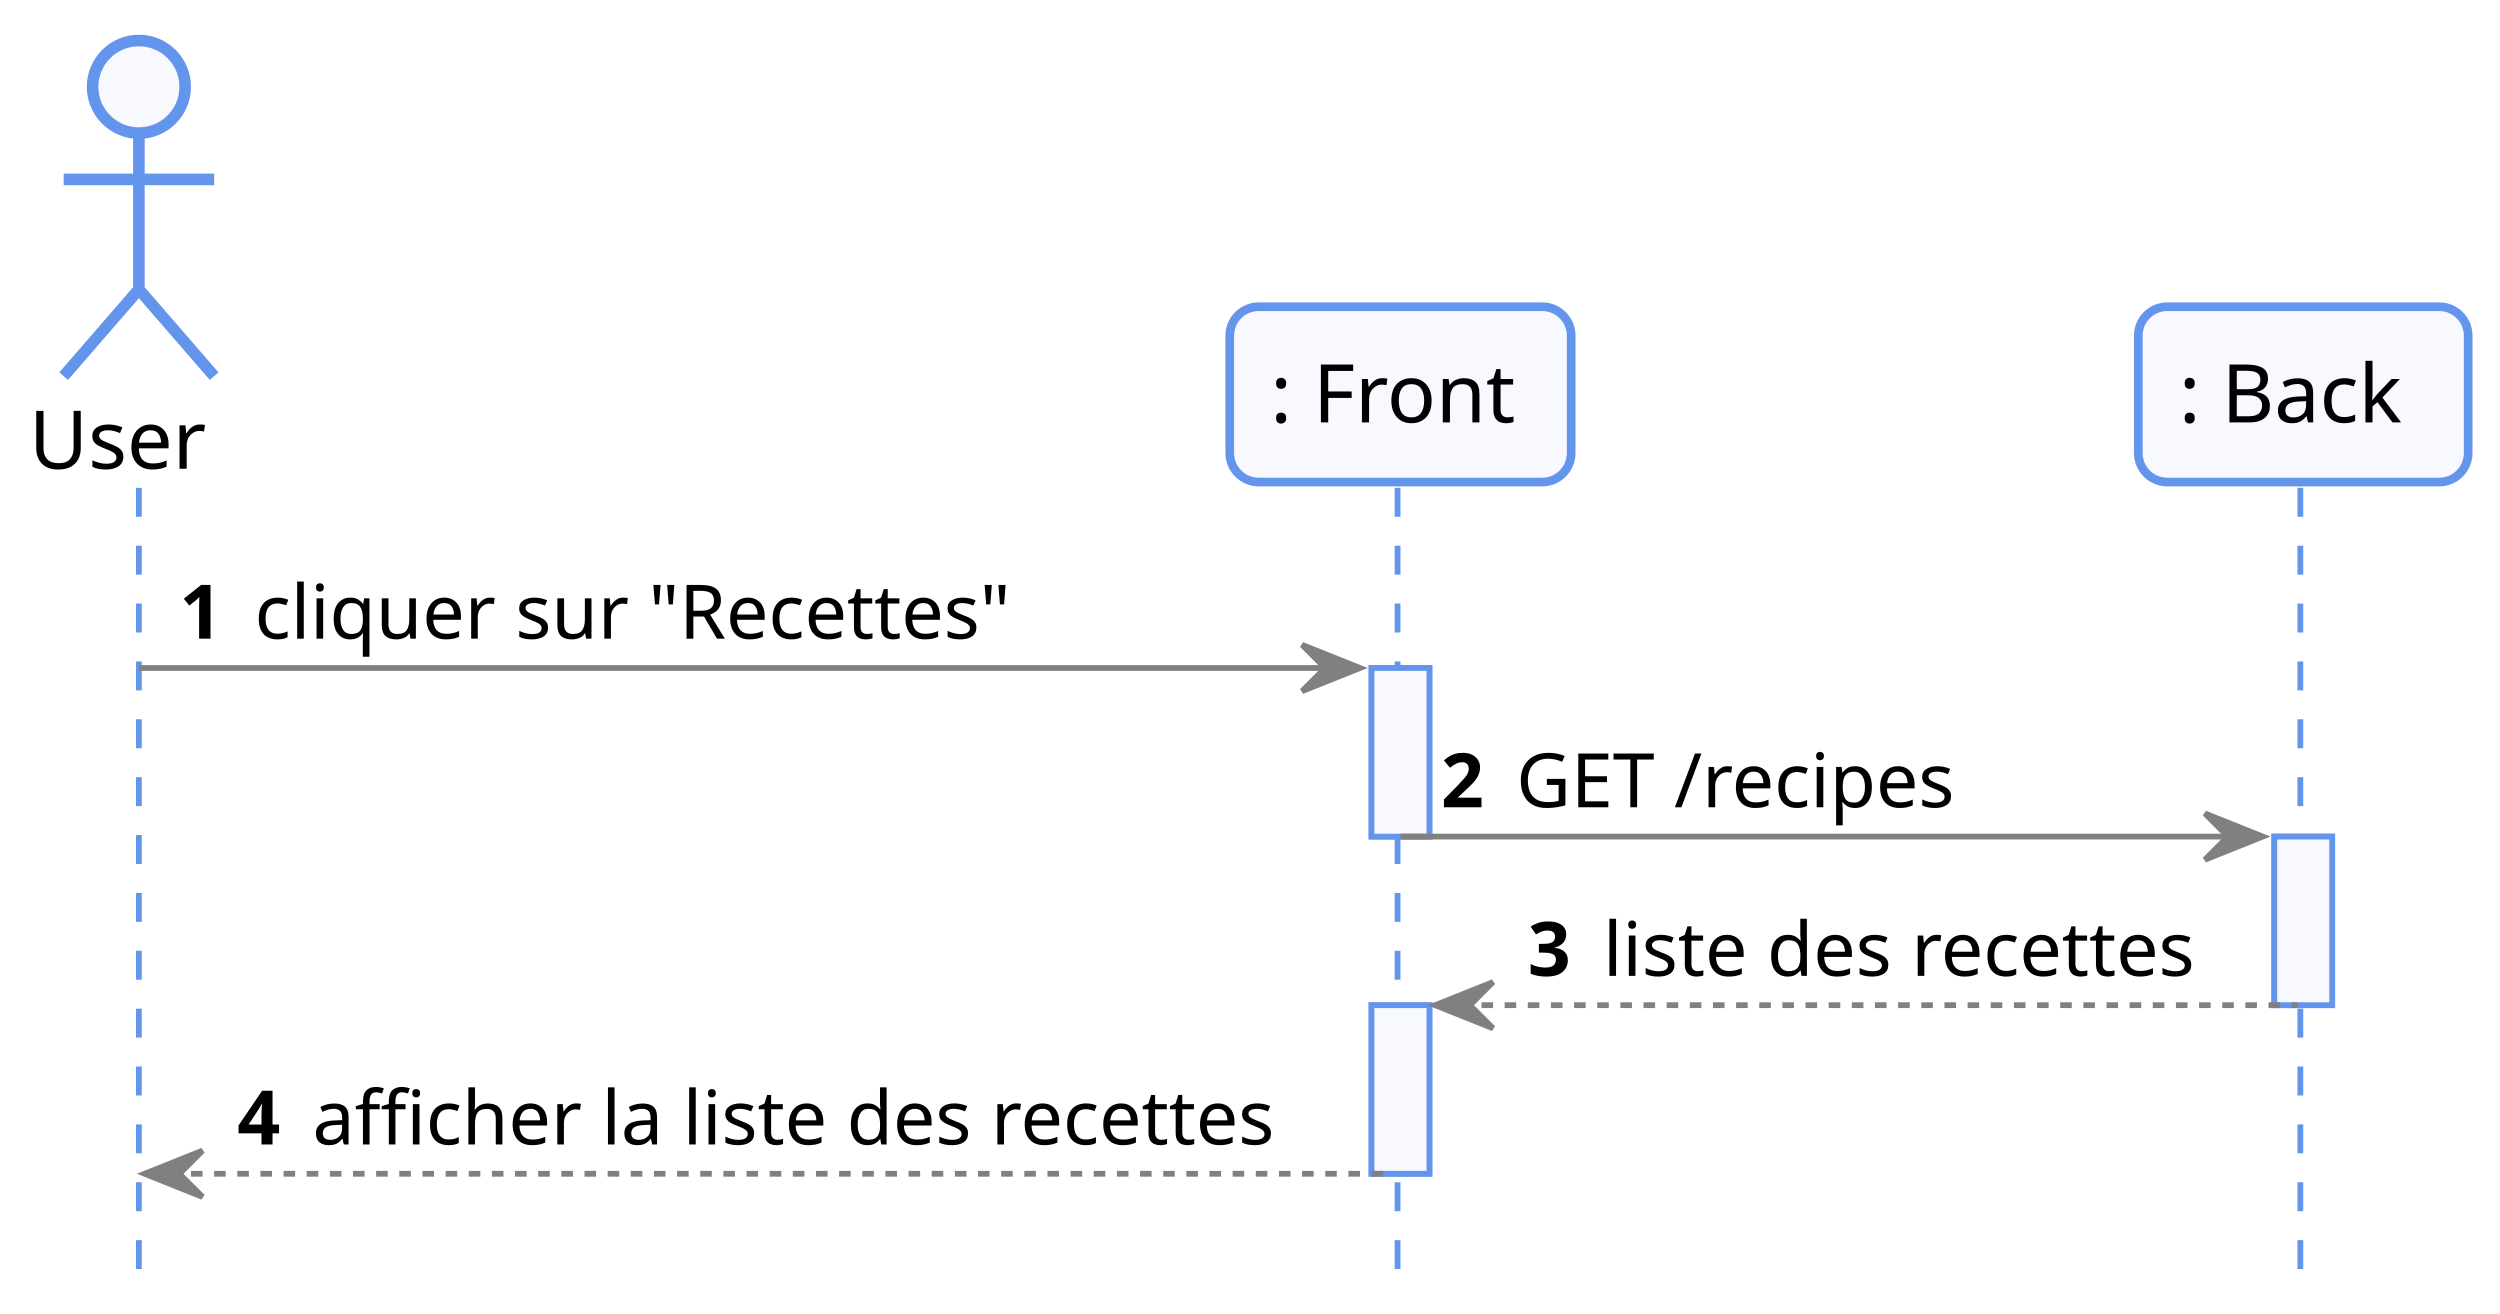
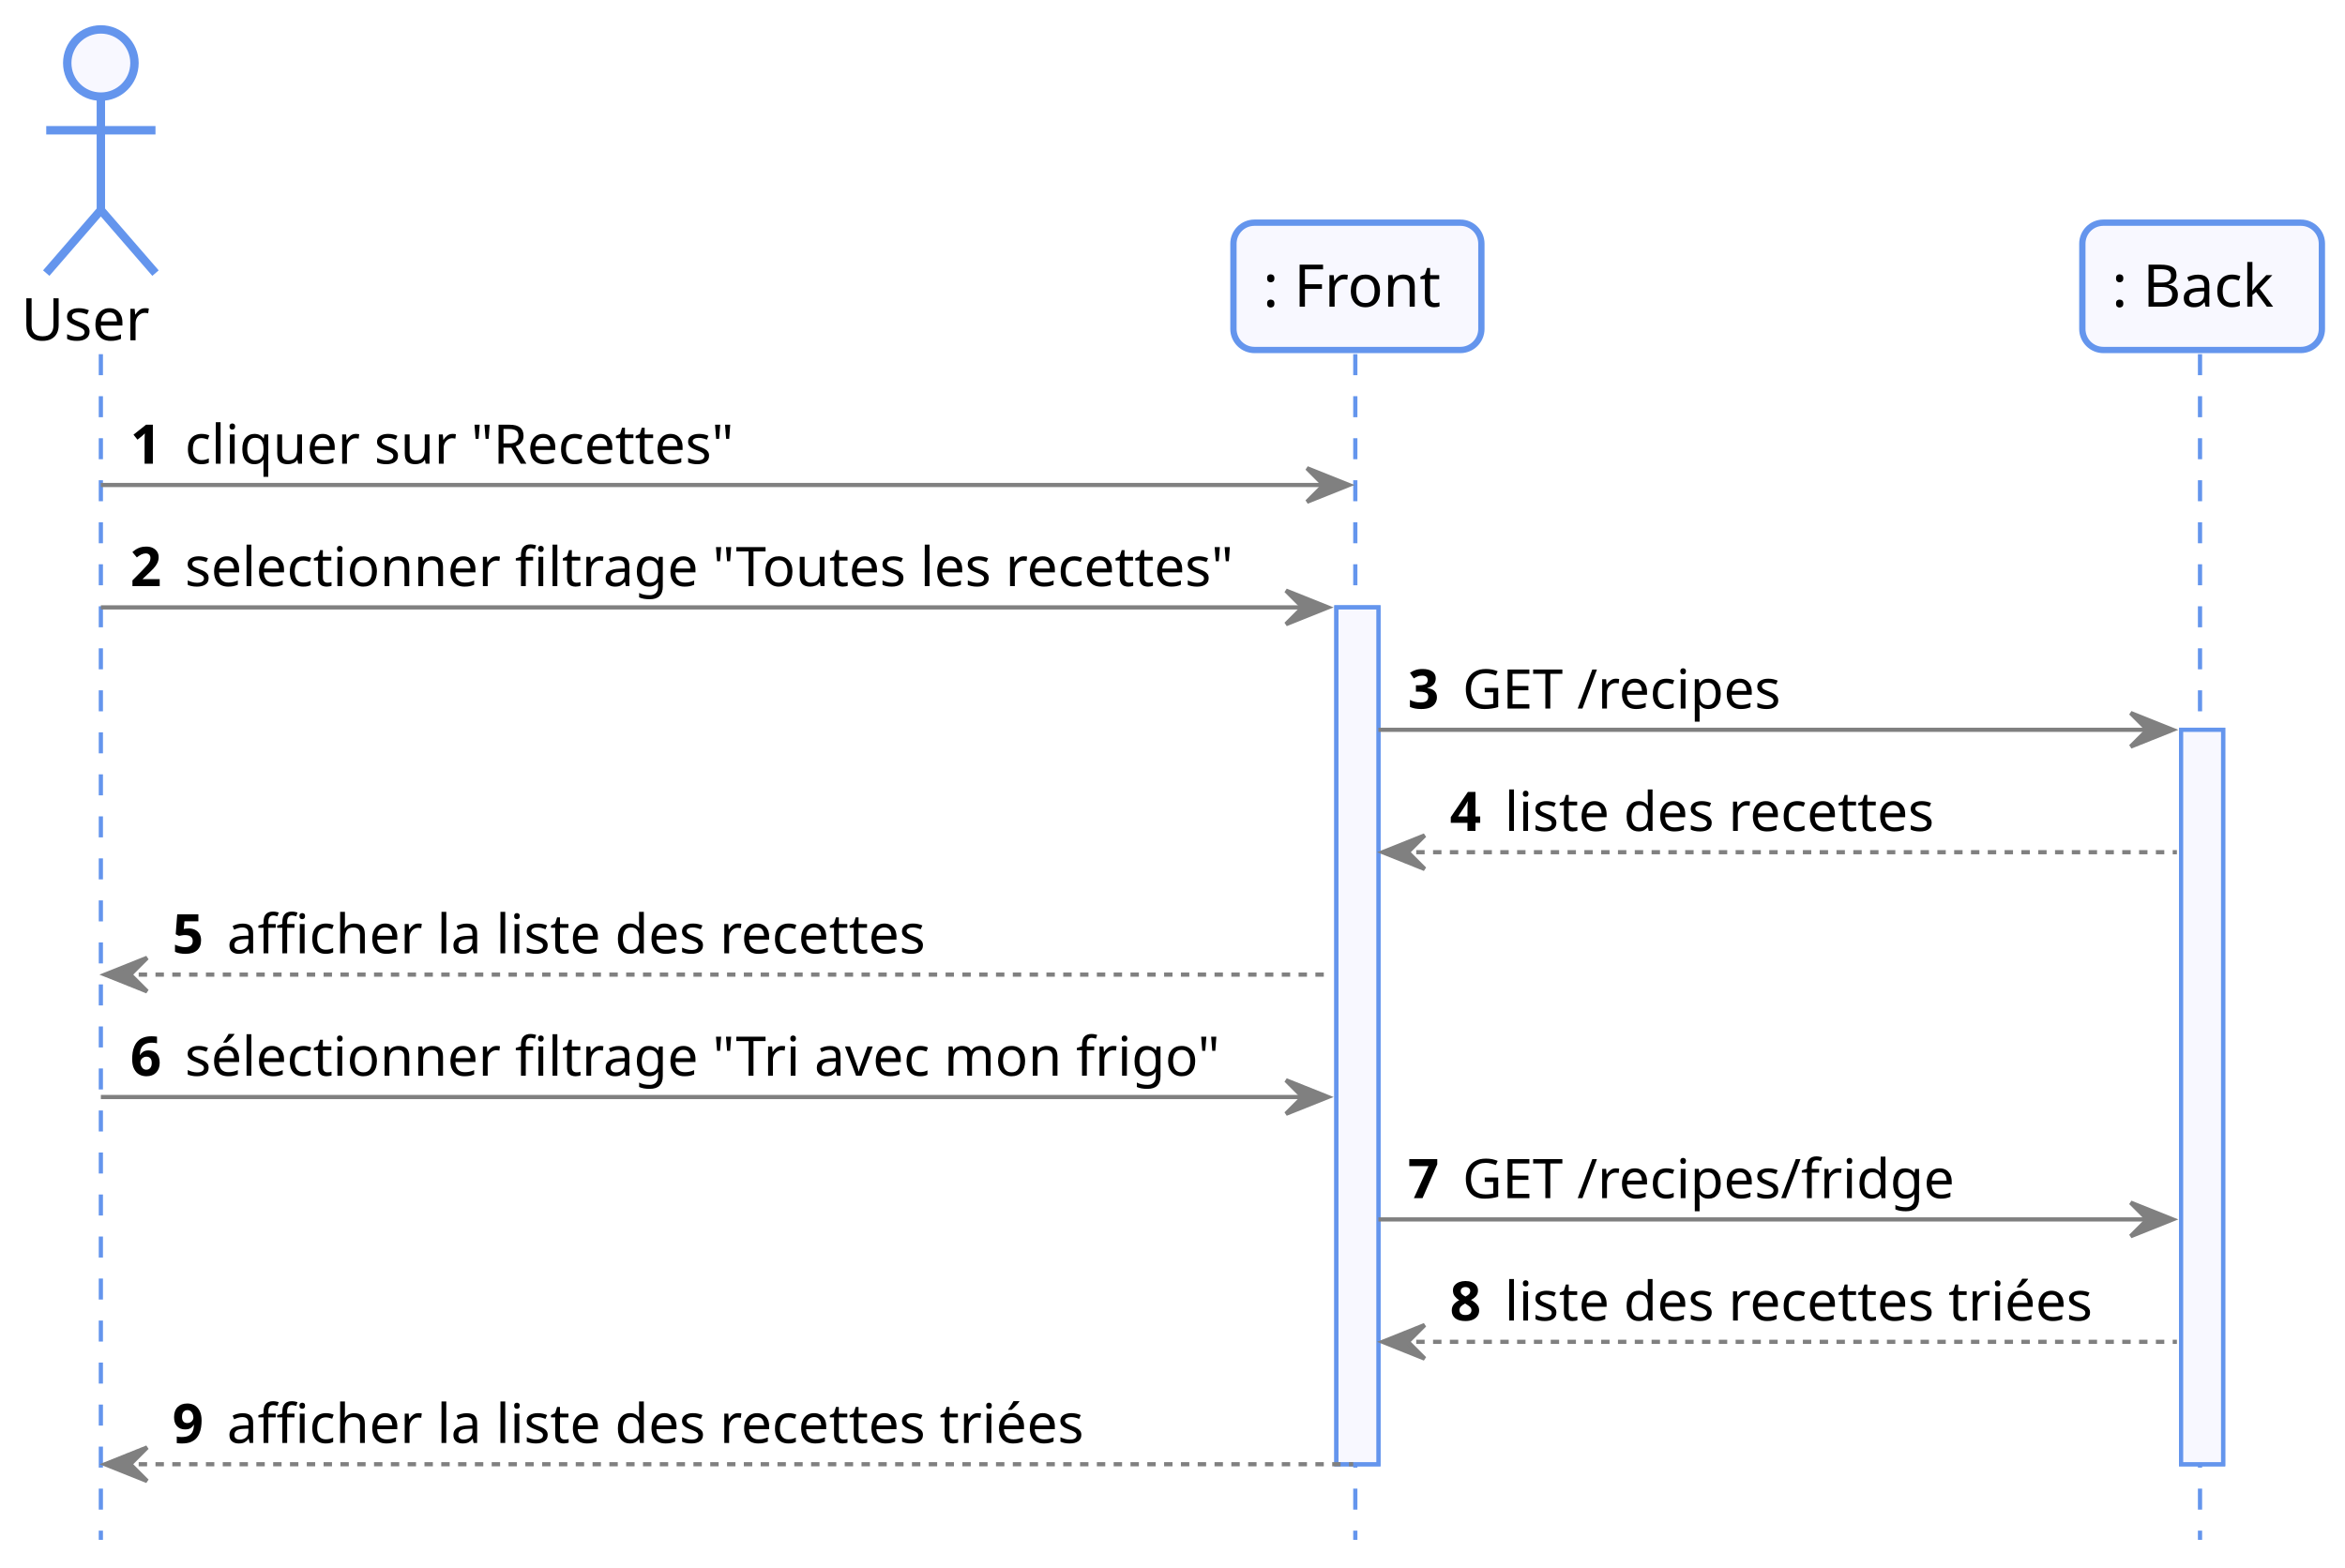
- <svg xmlns="http://www.w3.org/2000/svg" contentScriptType="application/ecmascript" contentStyleType="text/css" height="227px" preserveAspectRatio="none" style="width:432px;height:227px;" version="1.1" viewBox="0 0 432 227" width="432px" zoomAndPan="magnify">
+ <svg xmlns="http://www.w3.org/2000/svg" contentScriptType="application/ecmascript" contentStyleType="text/css" height="373px" preserveAspectRatio="none" style="width:558px;height:373px;" version="1.1" viewBox="0 0 558 373" width="558px" zoomAndPan="magnify">
  <defs />
  <g>
-     <rect fill="#F8F8FF" height="29.133" style="stroke:#6495ED;stroke-width:1.0;" width="10" x="237" y="115.43" />
-     <rect fill="#F8F8FF" height="29.133" style="stroke:#6495ED;stroke-width:1.0;" width="10" x="237" y="173.695" />
-     <rect fill="#F8F8FF" height="29.133" style="stroke:#6495ED;stroke-width:1.0;" width="10" x="393" y="144.562" />
-     <line style="stroke:#6495ED;stroke-width:1.0;stroke-dasharray:5.0,5.0;" x1="24" x2="24" y1="84.297" y2="220.828" />
-     <line style="stroke:#6495ED;stroke-width:1.0;stroke-dasharray:5.0,5.0;" x1="241.5" x2="241.5" y1="84.297" y2="220.828" />
-     <line style="stroke:#6495ED;stroke-width:1.0;stroke-dasharray:5.0,5.0;" x1="397.5" x2="397.5" y1="84.297" y2="220.828" />
+     <rect fill="#F8F8FF" height="203.93" style="stroke:#6495ED;stroke-width:1.0;" width="10" x="318" y="144.562" />
+     <rect fill="#F8F8FF" height="174.797" style="stroke:#6495ED;stroke-width:1.0;" width="10" x="519" y="173.695" />
+     <line style="stroke:#6495ED;stroke-width:1.0;stroke-dasharray:5.0,5.0;" x1="24" x2="24" y1="84.297" y2="366.492" />
+     <line style="stroke:#6495ED;stroke-width:1.0;stroke-dasharray:5.0,5.0;" x1="322.5" x2="322.5" y1="84.297" y2="366.492" />
+     <line style="stroke:#6495ED;stroke-width:1.0;stroke-dasharray:5.0,5.0;" x1="523.5" x2="523.5" y1="84.297" y2="366.492" />
    <text fill="#000000" font-family="sans-serif" font-size="14" lengthAdjust="spacingAndGlyphs" textLength="32" x="5" y="80.995">User</text>
    <ellipse cx="24" cy="15" fill="#F8F8FF" rx="8" ry="8" style="stroke:#6495ED;stroke-width:2.0;" />
    <path d="M24,23 L24,50 M11,31 L37,31 M24,50 L11,65 M24,50 L37,65 " fill="none" style="stroke:#6495ED;stroke-width:2.0;" />
-     <rect fill="#F8F8FF" height="30.297" rx="5" ry="5" style="stroke:#6495ED;stroke-width:1.5;" width="59" x="212.5" y="53" />
-     <text fill="#000000" font-family="sans-serif" font-size="14" lengthAdjust="spacingAndGlyphs" textLength="45" x="219.5" y="72.995">: Front</text>
-     <rect fill="#F8F8FF" height="30.297" rx="5" ry="5" style="stroke:#6495ED;stroke-width:1.5;" width="57" x="369.5" y="53" />
-     <text fill="#000000" font-family="sans-serif" font-size="14" lengthAdjust="spacingAndGlyphs" textLength="43" x="376.5" y="72.995">: Back</text>
-     <rect fill="#F8F8FF" height="29.133" style="stroke:#6495ED;stroke-width:1.0;" width="10" x="237" y="115.43" />
-     <rect fill="#F8F8FF" height="29.133" style="stroke:#6495ED;stroke-width:1.0;" width="10" x="237" y="173.695" />
-     <rect fill="#F8F8FF" height="29.133" style="stroke:#6495ED;stroke-width:1.0;" width="10" x="393" y="144.562" />
-     <polygon fill="#808080" points="225,111.43,235,115.43,225,119.43,229,115.43" style="stroke:#808080;stroke-width:1.0;" />
-     <line style="stroke:#808080;stroke-width:1.0;" x1="24" x2="231" y1="115.43" y2="115.43" />
+     <rect fill="#F8F8FF" height="30.297" rx="5" ry="5" style="stroke:#6495ED;stroke-width:1.5;" width="59" x="293.5" y="53" />
+     <text fill="#000000" font-family="sans-serif" font-size="14" lengthAdjust="spacingAndGlyphs" textLength="45" x="300.5" y="72.995">: Front</text>
+     <rect fill="#F8F8FF" height="30.297" rx="5" ry="5" style="stroke:#6495ED;stroke-width:1.5;" width="57" x="495.5" y="53" />
+     <text fill="#000000" font-family="sans-serif" font-size="14" lengthAdjust="spacingAndGlyphs" textLength="43" x="502.5" y="72.995">: Back</text>
+     <rect fill="#F8F8FF" height="203.93" style="stroke:#6495ED;stroke-width:1.0;" width="10" x="318" y="144.562" />
+     <rect fill="#F8F8FF" height="174.797" style="stroke:#6495ED;stroke-width:1.0;" width="10" x="519" y="173.695" />
+     <polygon fill="#808080" points="311,111.43,321,115.43,311,119.43,315,115.43" style="stroke:#808080;stroke-width:1.0;" />
+     <line style="stroke:#808080;stroke-width:1.0;" x1="24" x2="317" y1="115.43" y2="115.43" />
    <text fill="#000000" font-family="sans-serif" font-size="13" font-weight="bold" lengthAdjust="spacingAndGlyphs" textLength="9" x="31" y="110.364">1</text>
    <text fill="#000000" font-family="sans-serif" font-size="13" lengthAdjust="spacingAndGlyphs" textLength="136" x="44" y="110.364">cliquer sur "Recettes"</text>
-     <polygon fill="#808080" points="381,140.562,391,144.562,381,148.562,385,144.562" style="stroke:#808080;stroke-width:1.0;" />
-     <line style="stroke:#808080;stroke-width:1.0;" x1="242" x2="387" y1="144.562" y2="144.562" />
-     <text fill="#000000" font-family="sans-serif" font-size="13" font-weight="bold" lengthAdjust="spacingAndGlyphs" textLength="9" x="249" y="139.497">2</text>
-     <text fill="#000000" font-family="sans-serif" font-size="13" lengthAdjust="spacingAndGlyphs" textLength="79" x="262" y="139.497">GET /recipes</text>
-     <polygon fill="#808080" points="258,169.695,248,173.695,258,177.695,254,173.695" style="stroke:#808080;stroke-width:1.0;" />
-     <line style="stroke:#808080;stroke-width:1.0;stroke-dasharray:2.0,2.0;" x1="252" x2="397" y1="173.695" y2="173.695" />
-     <text fill="#000000" font-family="sans-serif" font-size="13" font-weight="bold" lengthAdjust="spacingAndGlyphs" textLength="9" x="264" y="168.629">3</text>
-     <text fill="#000000" font-family="sans-serif" font-size="13" lengthAdjust="spacingAndGlyphs" textLength="114" x="277" y="168.629">liste  des recettes</text>
-     <polygon fill="#808080" points="35,198.828,25,202.828,35,206.828,31,202.828" style="stroke:#808080;stroke-width:1.0;" />
-     <line style="stroke:#808080;stroke-width:1.0;stroke-dasharray:2.0,2.0;" x1="29" x2="241" y1="202.828" y2="202.828" />
-     <text fill="#000000" font-family="sans-serif" font-size="13" font-weight="bold" lengthAdjust="spacingAndGlyphs" textLength="9" x="41" y="197.762">4</text>
-     <text fill="#000000" font-family="sans-serif" font-size="13" lengthAdjust="spacingAndGlyphs" textLength="176" x="54" y="197.762">afficher la liste des recettes</text>
+     <polygon fill="#808080" points="306,140.562,316,144.562,306,148.562,310,144.562" style="stroke:#808080;stroke-width:1.0;" />
+     <line style="stroke:#808080;stroke-width:1.0;" x1="24" x2="312" y1="144.562" y2="144.562" />
+     <text fill="#000000" font-family="sans-serif" font-size="13" font-weight="bold" lengthAdjust="spacingAndGlyphs" textLength="9" x="31" y="139.497">2</text>
+     <text fill="#000000" font-family="sans-serif" font-size="13" lengthAdjust="spacingAndGlyphs" textLength="262" x="44" y="139.497">selectionner filtrage "Toutes les recettes"</text>
+     <polygon fill="#808080" points="507,169.695,517,173.695,507,177.695,511,173.695" style="stroke:#808080;stroke-width:1.0;" />
+     <line style="stroke:#808080;stroke-width:1.0;" x1="328" x2="513" y1="173.695" y2="173.695" />
+     <text fill="#000000" font-family="sans-serif" font-size="13" font-weight="bold" lengthAdjust="spacingAndGlyphs" textLength="9" x="335" y="168.629">3</text>
+     <text fill="#000000" font-family="sans-serif" font-size="13" lengthAdjust="spacingAndGlyphs" textLength="79" x="348" y="168.629">GET /recipes</text>
+     <polygon fill="#808080" points="339,198.828,329,202.828,339,206.828,335,202.828" style="stroke:#808080;stroke-width:1.0;" />
+     <line style="stroke:#808080;stroke-width:1.0;stroke-dasharray:2.0,2.0;" x1="333" x2="518" y1="202.828" y2="202.828" />
+     <text fill="#000000" font-family="sans-serif" font-size="13" font-weight="bold" lengthAdjust="spacingAndGlyphs" textLength="9" x="345" y="197.762">4</text>
+     <text fill="#000000" font-family="sans-serif" font-size="13" lengthAdjust="spacingAndGlyphs" textLength="114" x="358" y="197.762">liste  des recettes</text>
+     <polygon fill="#808080" points="35,227.961,25,231.961,35,235.961,31,231.961" style="stroke:#808080;stroke-width:1.0;" />
+     <line style="stroke:#808080;stroke-width:1.0;stroke-dasharray:2.0,2.0;" x1="29" x2="317" y1="231.961" y2="231.961" />
+     <text fill="#000000" font-family="sans-serif" font-size="13" font-weight="bold" lengthAdjust="spacingAndGlyphs" textLength="9" x="41" y="226.895">5</text>
+     <text fill="#000000" font-family="sans-serif" font-size="13" lengthAdjust="spacingAndGlyphs" textLength="176" x="54" y="226.895">afficher la liste des recettes</text>
+     <polygon fill="#808080" points="306,257.094,316,261.094,306,265.094,310,261.094" style="stroke:#808080;stroke-width:1.0;" />
+     <line style="stroke:#808080;stroke-width:1.0;" x1="24" x2="312" y1="261.094" y2="261.094" />
+     <text fill="#000000" font-family="sans-serif" font-size="13" font-weight="bold" lengthAdjust="spacingAndGlyphs" textLength="9" x="31" y="256.028">6</text>
+     <text fill="#000000" font-family="sans-serif" font-size="13" lengthAdjust="spacingAndGlyphs" textLength="254" x="44" y="256.028">sélectionner filtrage "Tri avec mon frigo"</text>
+     <polygon fill="#808080" points="507,286.227,517,290.227,507,294.227,511,290.227" style="stroke:#808080;stroke-width:1.0;" />
+     <line style="stroke:#808080;stroke-width:1.0;" x1="328" x2="513" y1="290.227" y2="290.227" />
+     <text fill="#000000" font-family="sans-serif" font-size="13" font-weight="bold" lengthAdjust="spacingAndGlyphs" textLength="9" x="335" y="285.161">7</text>
+     <text fill="#000000" font-family="sans-serif" font-size="13" lengthAdjust="spacingAndGlyphs" textLength="119" x="348" y="285.161">GET /recipes/fridge</text>
+     <polygon fill="#808080" points="339,315.359,329,319.359,339,323.359,335,319.359" style="stroke:#808080;stroke-width:1.0;" />
+     <line style="stroke:#808080;stroke-width:1.0;stroke-dasharray:2.0,2.0;" x1="333" x2="518" y1="319.359" y2="319.359" />
+     <text fill="#000000" font-family="sans-serif" font-size="13" font-weight="bold" lengthAdjust="spacingAndGlyphs" textLength="9" x="345" y="314.293">8</text>
+     <text fill="#000000" font-family="sans-serif" font-size="13" lengthAdjust="spacingAndGlyphs" textLength="154" x="358" y="314.293">liste  des recettes triées</text>
+     <polygon fill="#808080" points="35,344.492,25,348.492,35,352.492,31,348.492" style="stroke:#808080;stroke-width:1.0;" />
+     <line style="stroke:#808080;stroke-width:1.0;stroke-dasharray:2.0,2.0;" x1="29" x2="322" y1="348.492" y2="348.492" />
+     <text fill="#000000" font-family="sans-serif" font-size="13" font-weight="bold" lengthAdjust="spacingAndGlyphs" textLength="9" x="41" y="343.426">9</text>
+     <text fill="#000000" font-family="sans-serif" font-size="13" lengthAdjust="spacingAndGlyphs" textLength="216" x="54" y="343.426">afficher la liste des recettes triées</text>
  </g>
</svg>
